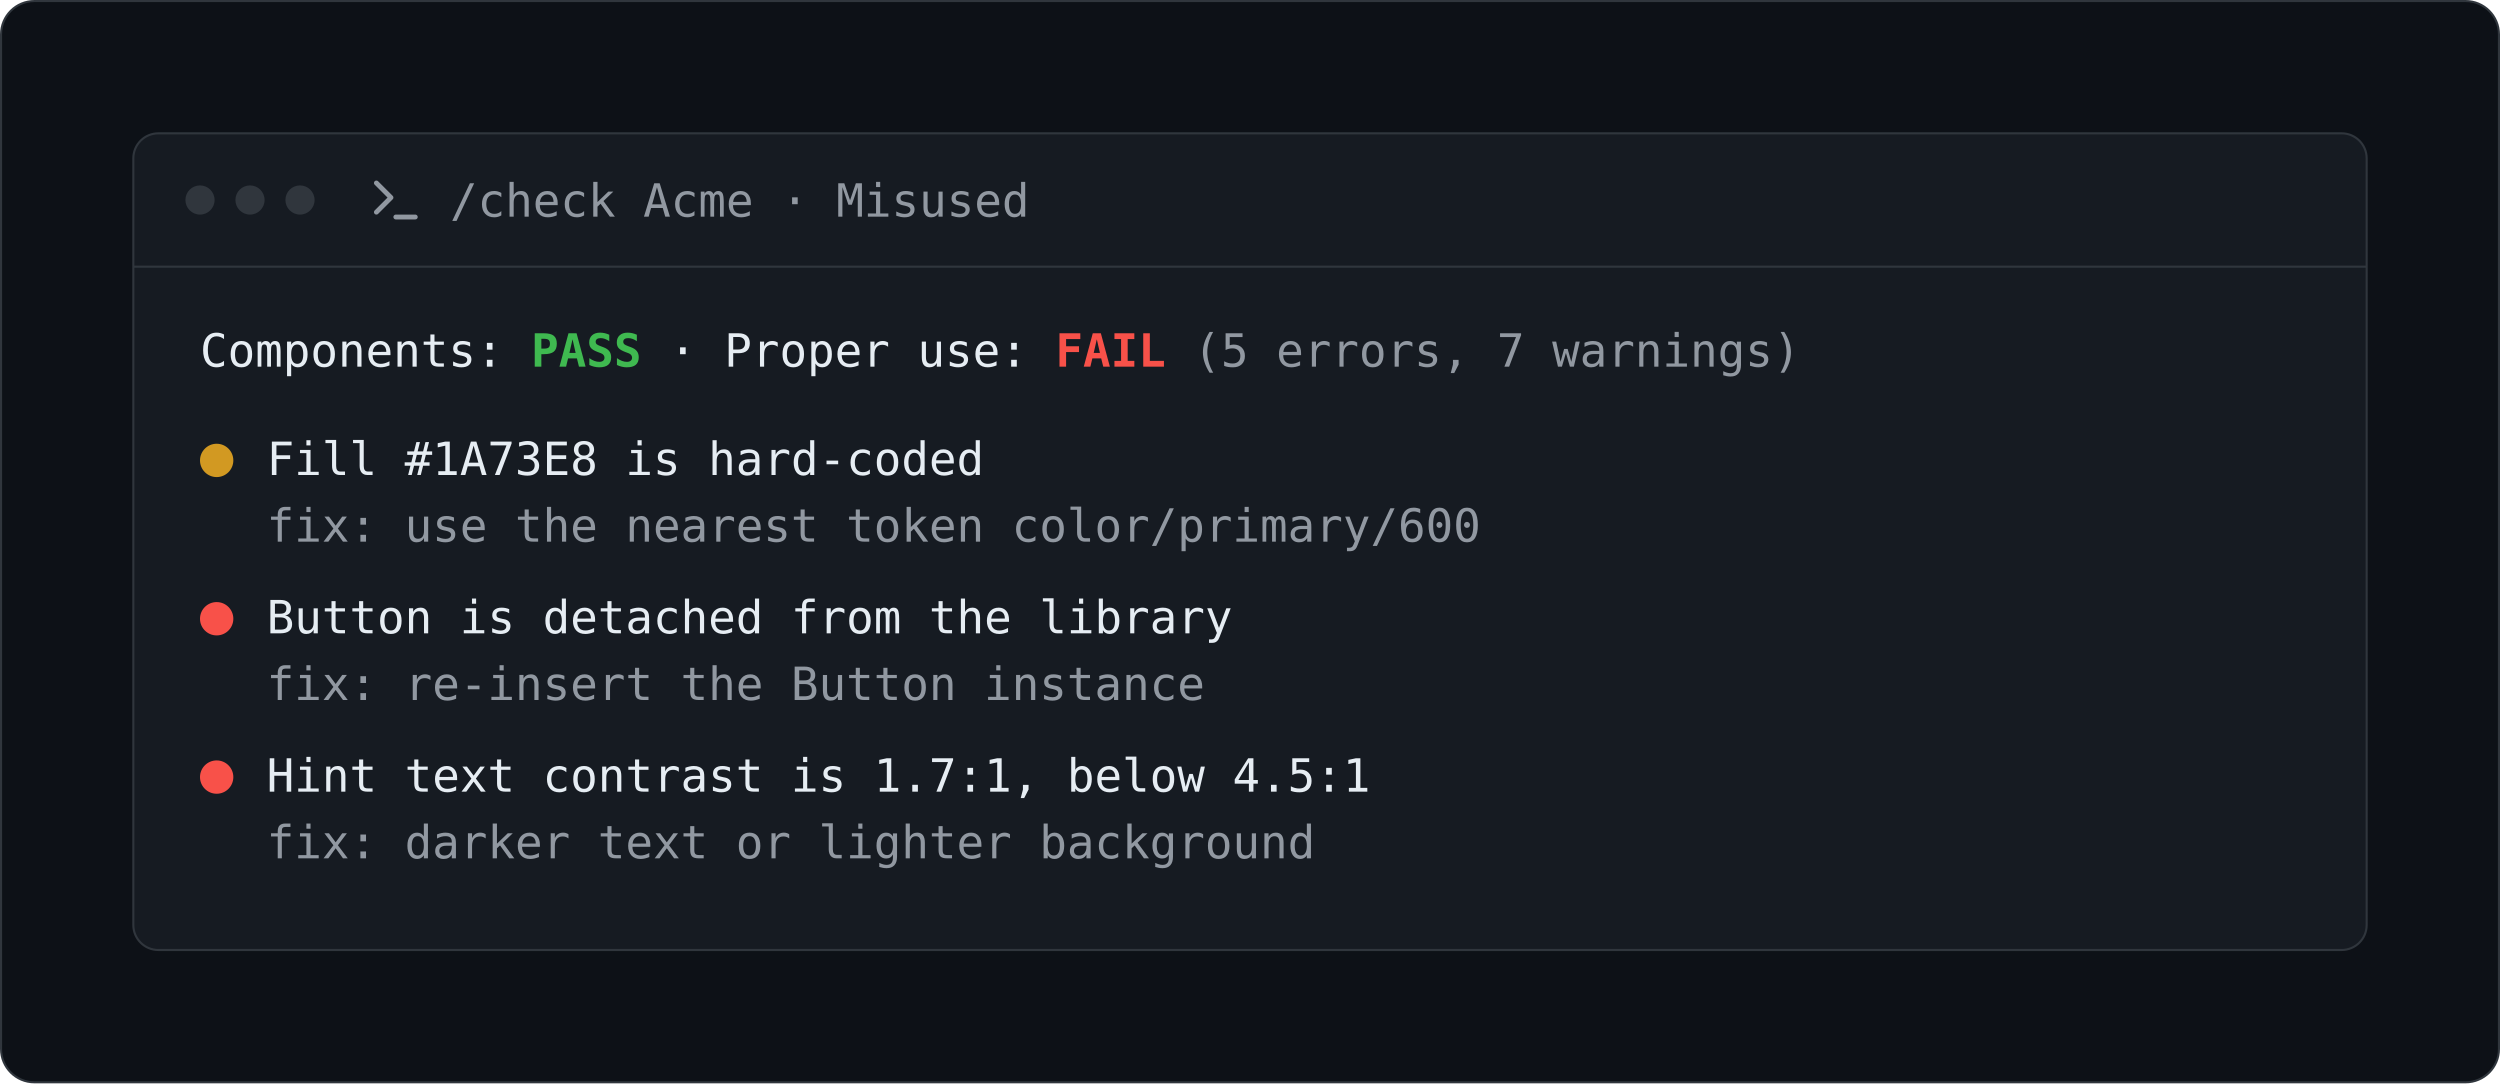
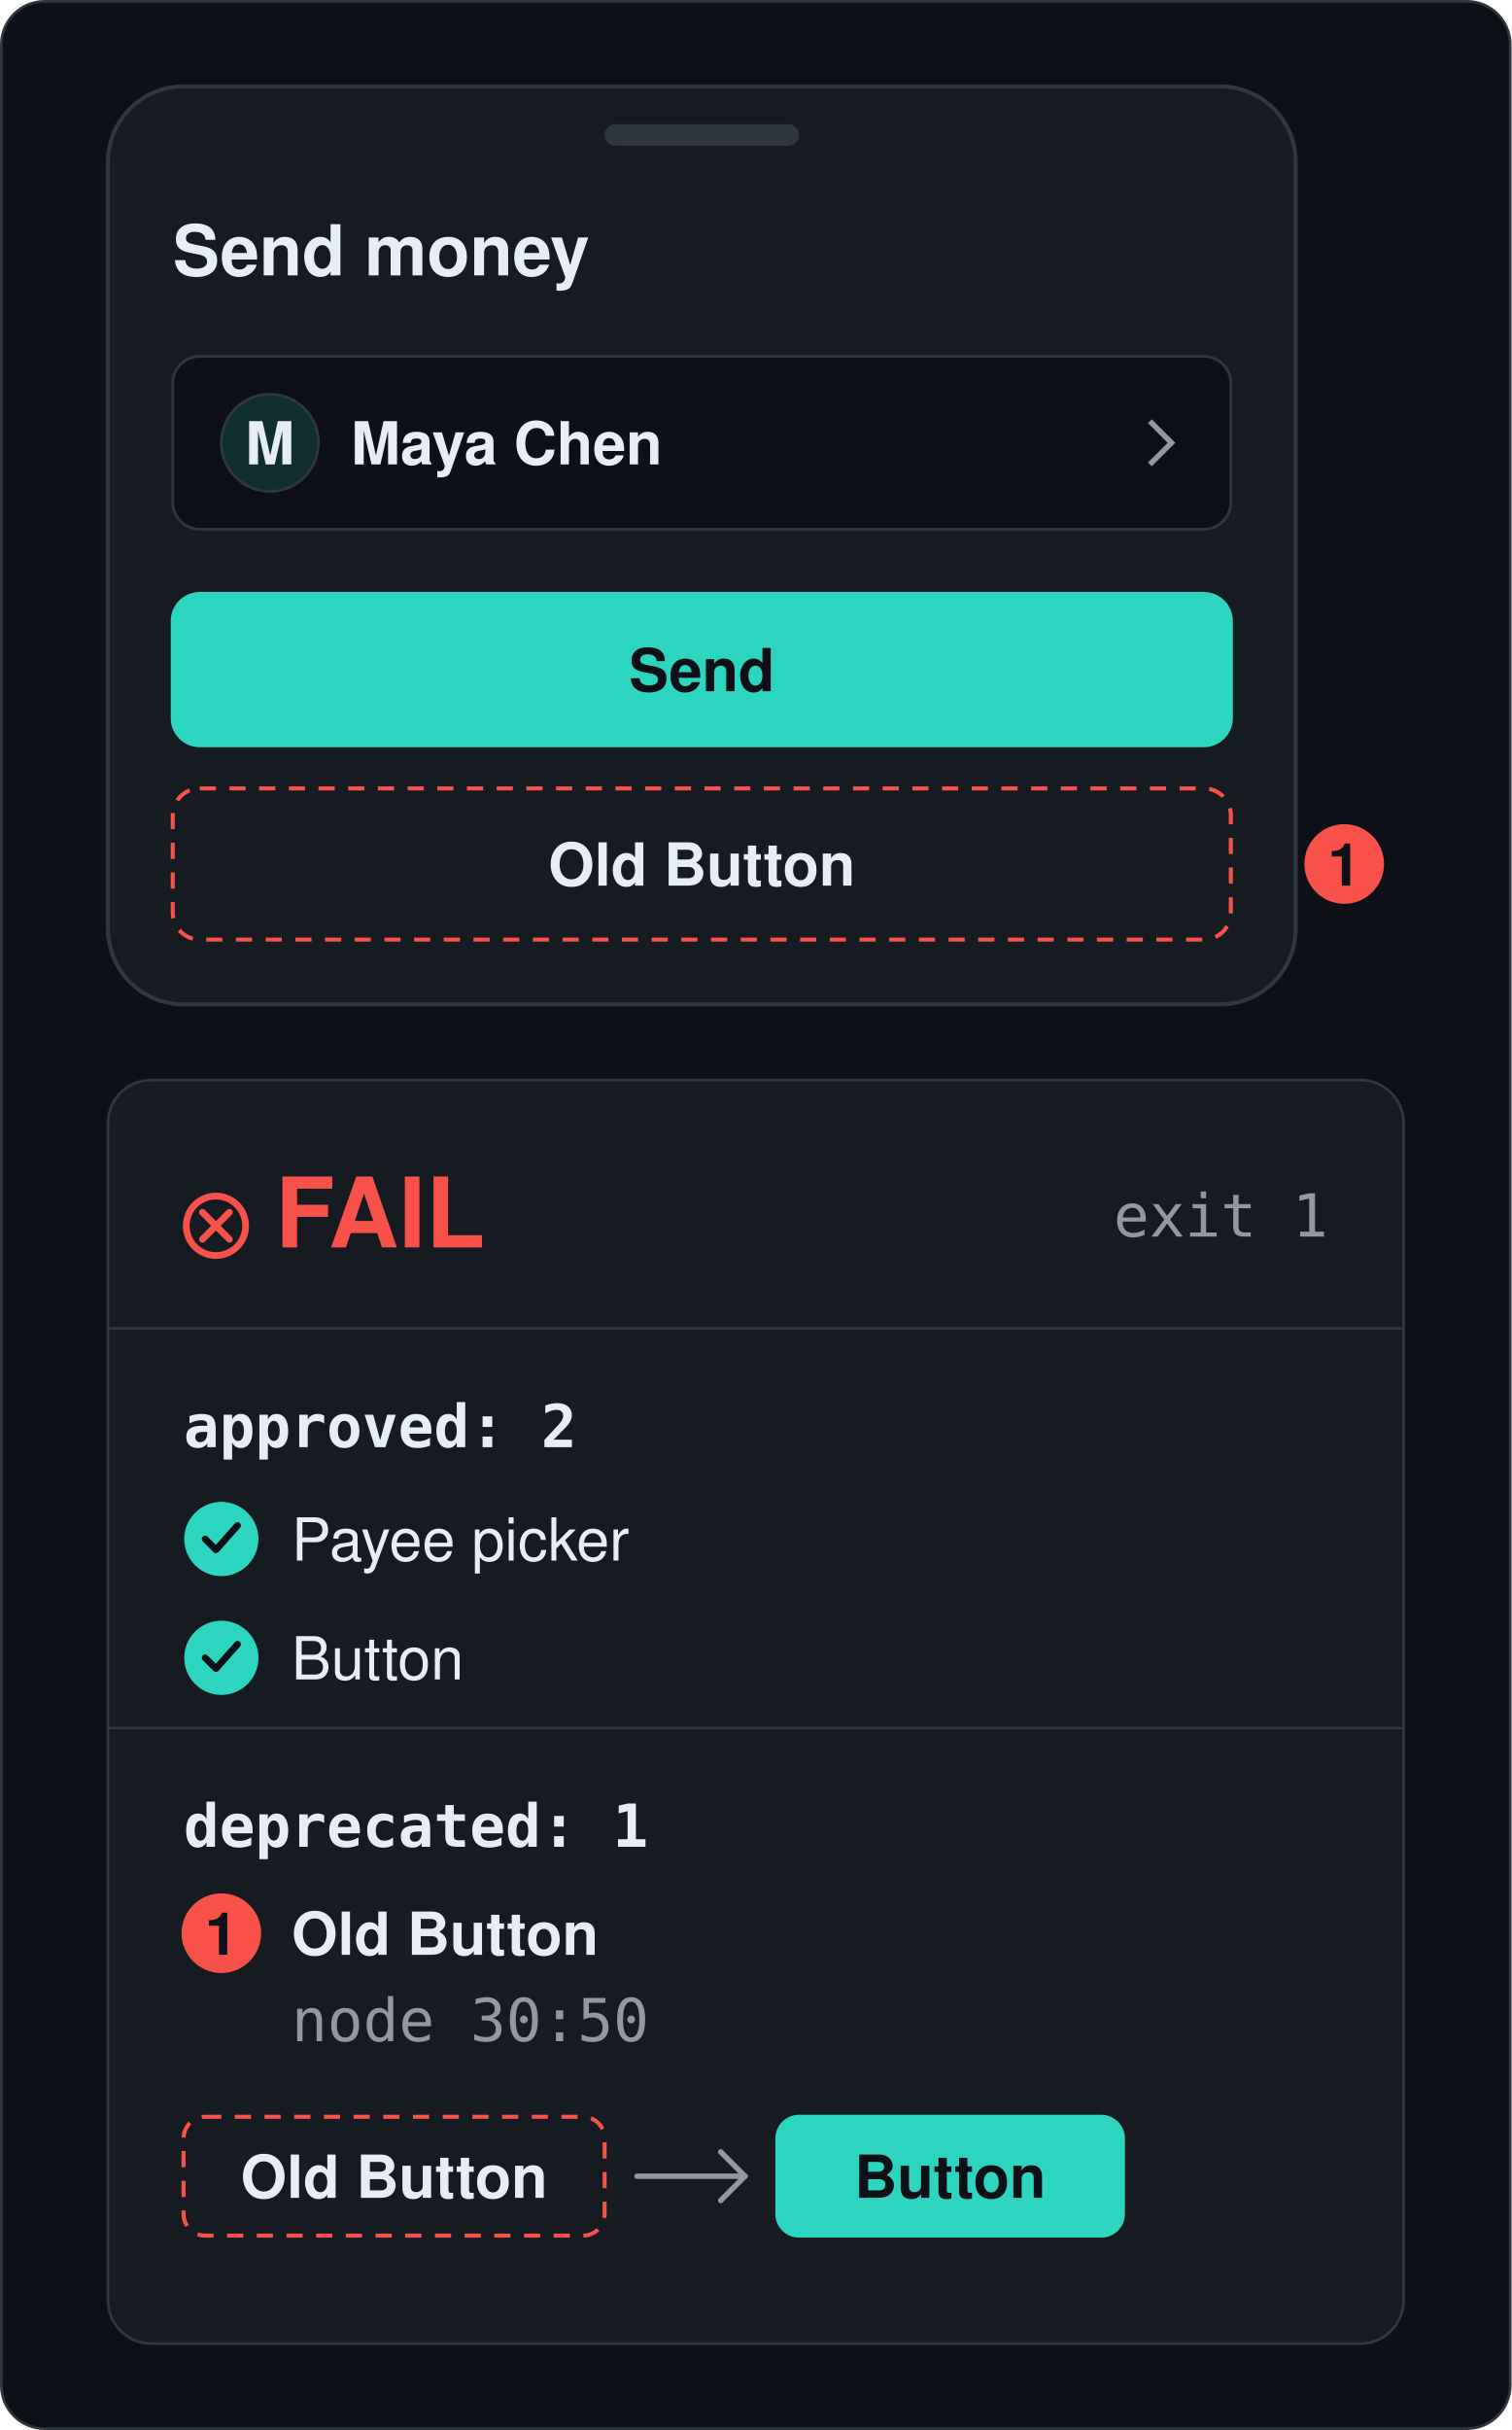
- <svg xmlns="http://www.w3.org/2000/svg" width="1200" height="520" viewBox="0 0 1200 520" role="img" aria-labelledby="t d">
-   <rect x="0.5" y="0.5" width="1199" height="519" rx="16" fill="#0D1117" stroke="#30363D" stroke-width="1" />
-   <rect x="64" y="64" width="1072" height="392" rx="12" fill="#161B22" stroke="#30363D" stroke-width="1" />
-   <circle cx="96" cy="96" r="7" fill="#30363D" />
-   <circle cx="120" cy="96" r="7" fill="#30363D" />
-   <circle cx="144" cy="96" r="7" fill="#30363D" />
-   <g transform="translate(176 82) scale(1.166667)" fill="none" stroke="#9198A1" stroke-width="2" stroke-linecap="round" stroke-linejoin="round">
-     <polyline points="4 17 10 11 4 5" />
-     <line x1="12" x2="20" y1="19" y2="19" />
+ <svg xmlns="http://www.w3.org/2000/svg" width="560" height="900" viewBox="0 0 560 900" role="img" aria-labelledby="t d">
+   <rect x="0.5" y="0.5" width="559" height="899" rx="16" fill="#0D1117" stroke="#30363D" stroke-width="1" />
+   <g>
+     <rect x="40" y="32" width="440" height="340" rx="28" fill="#161B22" stroke="#30363D" stroke-width="1.5" />
+     <rect x="224.0" y="46" width="72" height="8" rx="4" fill="#30363D" />
+     <text x="64" y="102" font-family="-apple-system,'Segoe UI',Helvetica,Arial,sans-serif" font-size="26" font-weight="700" fill="#E6EDF3" text-anchor="start">Send money</text>
  </g>
-   <text x="216" y="104" font-family="ui-monospace,SFMono-Regular,Menlo,monospace" font-size="22" font-weight="400" fill="#9198A1" text-anchor="start">/check  Acme · Misused</text>
-   <line x1="64" y1="128" x2="1136" y2="128" stroke="#30363D" stroke-width="1" />
-   <text x="96" y="176" font-family="ui-monospace,SFMono-Regular,Menlo,monospace" font-size="22" font-weight="400" fill="#E6EDF3" text-anchor="start">Components: <tspan fill="#3FB950" font-weight="700">PASS</tspan> · Proper use: <tspan fill="#F85149" font-weight="600">FAIL</tspan>
-     <tspan fill="#9198A1">(5 errors, 7 warnings)</tspan>
-   </text>
-   <circle cx="104" cy="221" r="8" fill="#D29922" />
-   <text x="128" y="228" font-family="ui-monospace,SFMono-Regular,Menlo,monospace" font-size="22" font-weight="400" fill="#E6EDF3" text-anchor="start">Fill #1A73E8 is hard-coded</text>
-   <text x="128" y="260" font-family="ui-monospace,SFMono-Regular,Menlo,monospace" font-size="22" font-weight="400" fill="#9198A1" text-anchor="start">fix: use the nearest token color/primary/600</text>
-   <circle cx="104" cy="297" r="8" fill="#F85149" />
-   <text x="128" y="304" font-family="ui-monospace,SFMono-Regular,Menlo,monospace" font-size="22" font-weight="400" fill="#E6EDF3" text-anchor="start">Button is detached from the library</text>
-   <text x="128" y="336" font-family="ui-monospace,SFMono-Regular,Menlo,monospace" font-size="22" font-weight="400" fill="#9198A1" text-anchor="start">fix: re-insert the Button instance</text>
-   <circle cx="104" cy="373" r="8" fill="#F85149" />
-   <text x="128" y="380" font-family="ui-monospace,SFMono-Regular,Menlo,monospace" font-size="22" font-weight="400" fill="#E6EDF3" text-anchor="start">Hint text contrast is 1.7:1, below 4.5:1</text>
-   <text x="128" y="412" font-family="ui-monospace,SFMono-Regular,Menlo,monospace" font-size="22" font-weight="400" fill="#9198A1" text-anchor="start">fix: darker text or lighter background</text>
+   <g>
+     <rect x="64" y="132" width="392" height="64" rx="10" fill="#0D1117" stroke="#30363D" stroke-width="1" />
+     <circle cx="100" cy="164" r="18" fill="#0E2F2C" stroke="#30363D" />
+     <text x="100" y="172" font-family="-apple-system,'Segoe UI',Helvetica,Arial,sans-serif" font-size="22" font-weight="700" fill="#E6EDF3" text-anchor="middle">M</text>
+     <text x="130" y="172" font-family="-apple-system,'Segoe UI',Helvetica,Arial,sans-serif" font-size="22" font-weight="600" fill="#E6EDF3" text-anchor="start">Maya Chen</text>
+     <path d="M426 156 l8 8 l-8 8" stroke="#9198A1" stroke-width="2" fill="none" />
+   </g>
+   <g>
+     <rect x="64" y="220" width="392" height="56" rx="10" fill="#2DD4BF" stroke="#2DD4BF" stroke-width="1.5" />
+     <text x="260.0" y="256" font-family="-apple-system,'Segoe UI',Helvetica,Arial,sans-serif" font-size="22" font-weight="700" fill="#0D1117" text-anchor="middle">Send</text>
+   </g>
+   <g>
+     <rect x="64" y="292" width="392" height="56" rx="10" fill="#161B22" stroke="#F85149" stroke-width="1.5" stroke-dasharray="6 5" />
+     <text x="260.0" y="328" font-family="-apple-system,'Segoe UI',Helvetica,Arial,sans-serif" font-size="22" font-weight="700" fill="#E6EDF3" text-anchor="middle">Old Button</text>
+   </g>
+   <g>
+     <circle cx="498" cy="320" r="14" fill="#F85149" stroke="#F85149" stroke-width="1.5" />
+     <text x="498" y="328" font-family="-apple-system,'Segoe UI',Helvetica,Arial,sans-serif" font-size="22" font-weight="700" fill="#0D1117" text-anchor="middle">1</text>
+   </g>
+   <rect x="40" y="400" width="480" height="468" rx="16" fill="#161B22" stroke="#30363D" stroke-width="1" />
+   <g fill="none" stroke="#F85149" stroke-width="2.5" stroke-linecap="round">
+     <circle cx="80" cy="454" r="11" />
+     <path d="M75 449 l10 10 M85 449 l-10 10" />
+   </g>
+   <text x="102" y="462" font-family="-apple-system,'Segoe UI',Helvetica,Arial,sans-serif" font-size="36" font-weight="700" fill="#F85149" text-anchor="start">FAIL</text>
+   <text x="492" y="458" font-family="ui-monospace,SFMono-Regular,Menlo,monospace" font-size="22" font-weight="400" fill="#9198A1" text-anchor="end">exit 1</text>
+   <line x1="40" y1="492" x2="520" y2="492" stroke="#30363D" />
+   <text x="68" y="536" font-family="ui-monospace,SFMono-Regular,Menlo,monospace" font-size="22" font-weight="600" fill="#E6EDF3" text-anchor="start">approved: 2</text>
+   <g>
+     <circle cx="82" cy="570" r="13" fill="#2DD4BF" stroke="#2DD4BF" stroke-width="1.5" />
+     <path d="M76 570 l4 4 l8 -9" stroke="#0D1117" stroke-width="2.5" fill="none" stroke-linecap="round" stroke-linejoin="round" />
+   </g>
+   <text x="108" y="578" font-family="-apple-system,'Segoe UI',Helvetica,Arial,sans-serif" font-size="22" font-weight="400" fill="#E6EDF3" text-anchor="start">Payee picker</text>
+   <g>
+     <circle cx="82" cy="614" r="13" fill="#2DD4BF" stroke="#2DD4BF" stroke-width="1.5" />
+     <path d="M76 614 l4 4 l8 -9" stroke="#0D1117" stroke-width="2.5" fill="none" stroke-linecap="round" stroke-linejoin="round" />
+   </g>
+   <text x="108" y="622" font-family="-apple-system,'Segoe UI',Helvetica,Arial,sans-serif" font-size="22" font-weight="400" fill="#E6EDF3" text-anchor="start">Button</text>
+   <line x1="40" y1="640" x2="520" y2="640" stroke="#30363D" />
+   <text x="68" y="684" font-family="ui-monospace,SFMono-Regular,Menlo,monospace" font-size="22" font-weight="600" fill="#E6EDF3" text-anchor="start">deprecated: 1</text>
+   <g>
+     <circle cx="82" cy="716" r="14" fill="#F85149" stroke="#F85149" stroke-width="1.5" />
+     <text x="82" y="724" font-family="-apple-system,'Segoe UI',Helvetica,Arial,sans-serif" font-size="22" font-weight="700" fill="#0D1117" text-anchor="middle">1</text>
+   </g>
+   <text x="108" y="724" font-family="-apple-system,'Segoe UI',Helvetica,Arial,sans-serif" font-size="22" font-weight="600" fill="#E6EDF3" text-anchor="start">Old Button</text>
+   <text x="108" y="756" font-family="ui-monospace,SFMono-Regular,Menlo,monospace" font-size="22" font-weight="400" fill="#9198A1" text-anchor="start">node 30:50</text>
+   <rect x="68" y="784" width="156" height="44" rx="8" fill="#161B22" stroke="#F85149" stroke-width="1.5" stroke-dasharray="6 5" />
+   <text x="146" y="814" font-family="-apple-system,'Segoe UI',Helvetica,Arial,sans-serif" font-size="22" font-weight="600" fill="#E6EDF3" text-anchor="middle">Old Button</text>
+   <g fill="none" stroke="#9198A1" stroke-width="2" stroke-linecap="round" stroke-linejoin="round">
+     <path d="M236 806 H276" />
+     <path d="M267 797 L276 806 L267 815" />
+   </g>
+   <rect x="288" y="784" width="128" height="44" rx="8" fill="#2DD4BF" stroke="#2DD4BF" stroke-width="1.5" />
+   <text x="352" y="814" font-family="-apple-system,'Segoe UI',Helvetica,Arial,sans-serif" font-size="22" font-weight="700" fill="#0D1117" text-anchor="middle">Button</text>
</svg>
